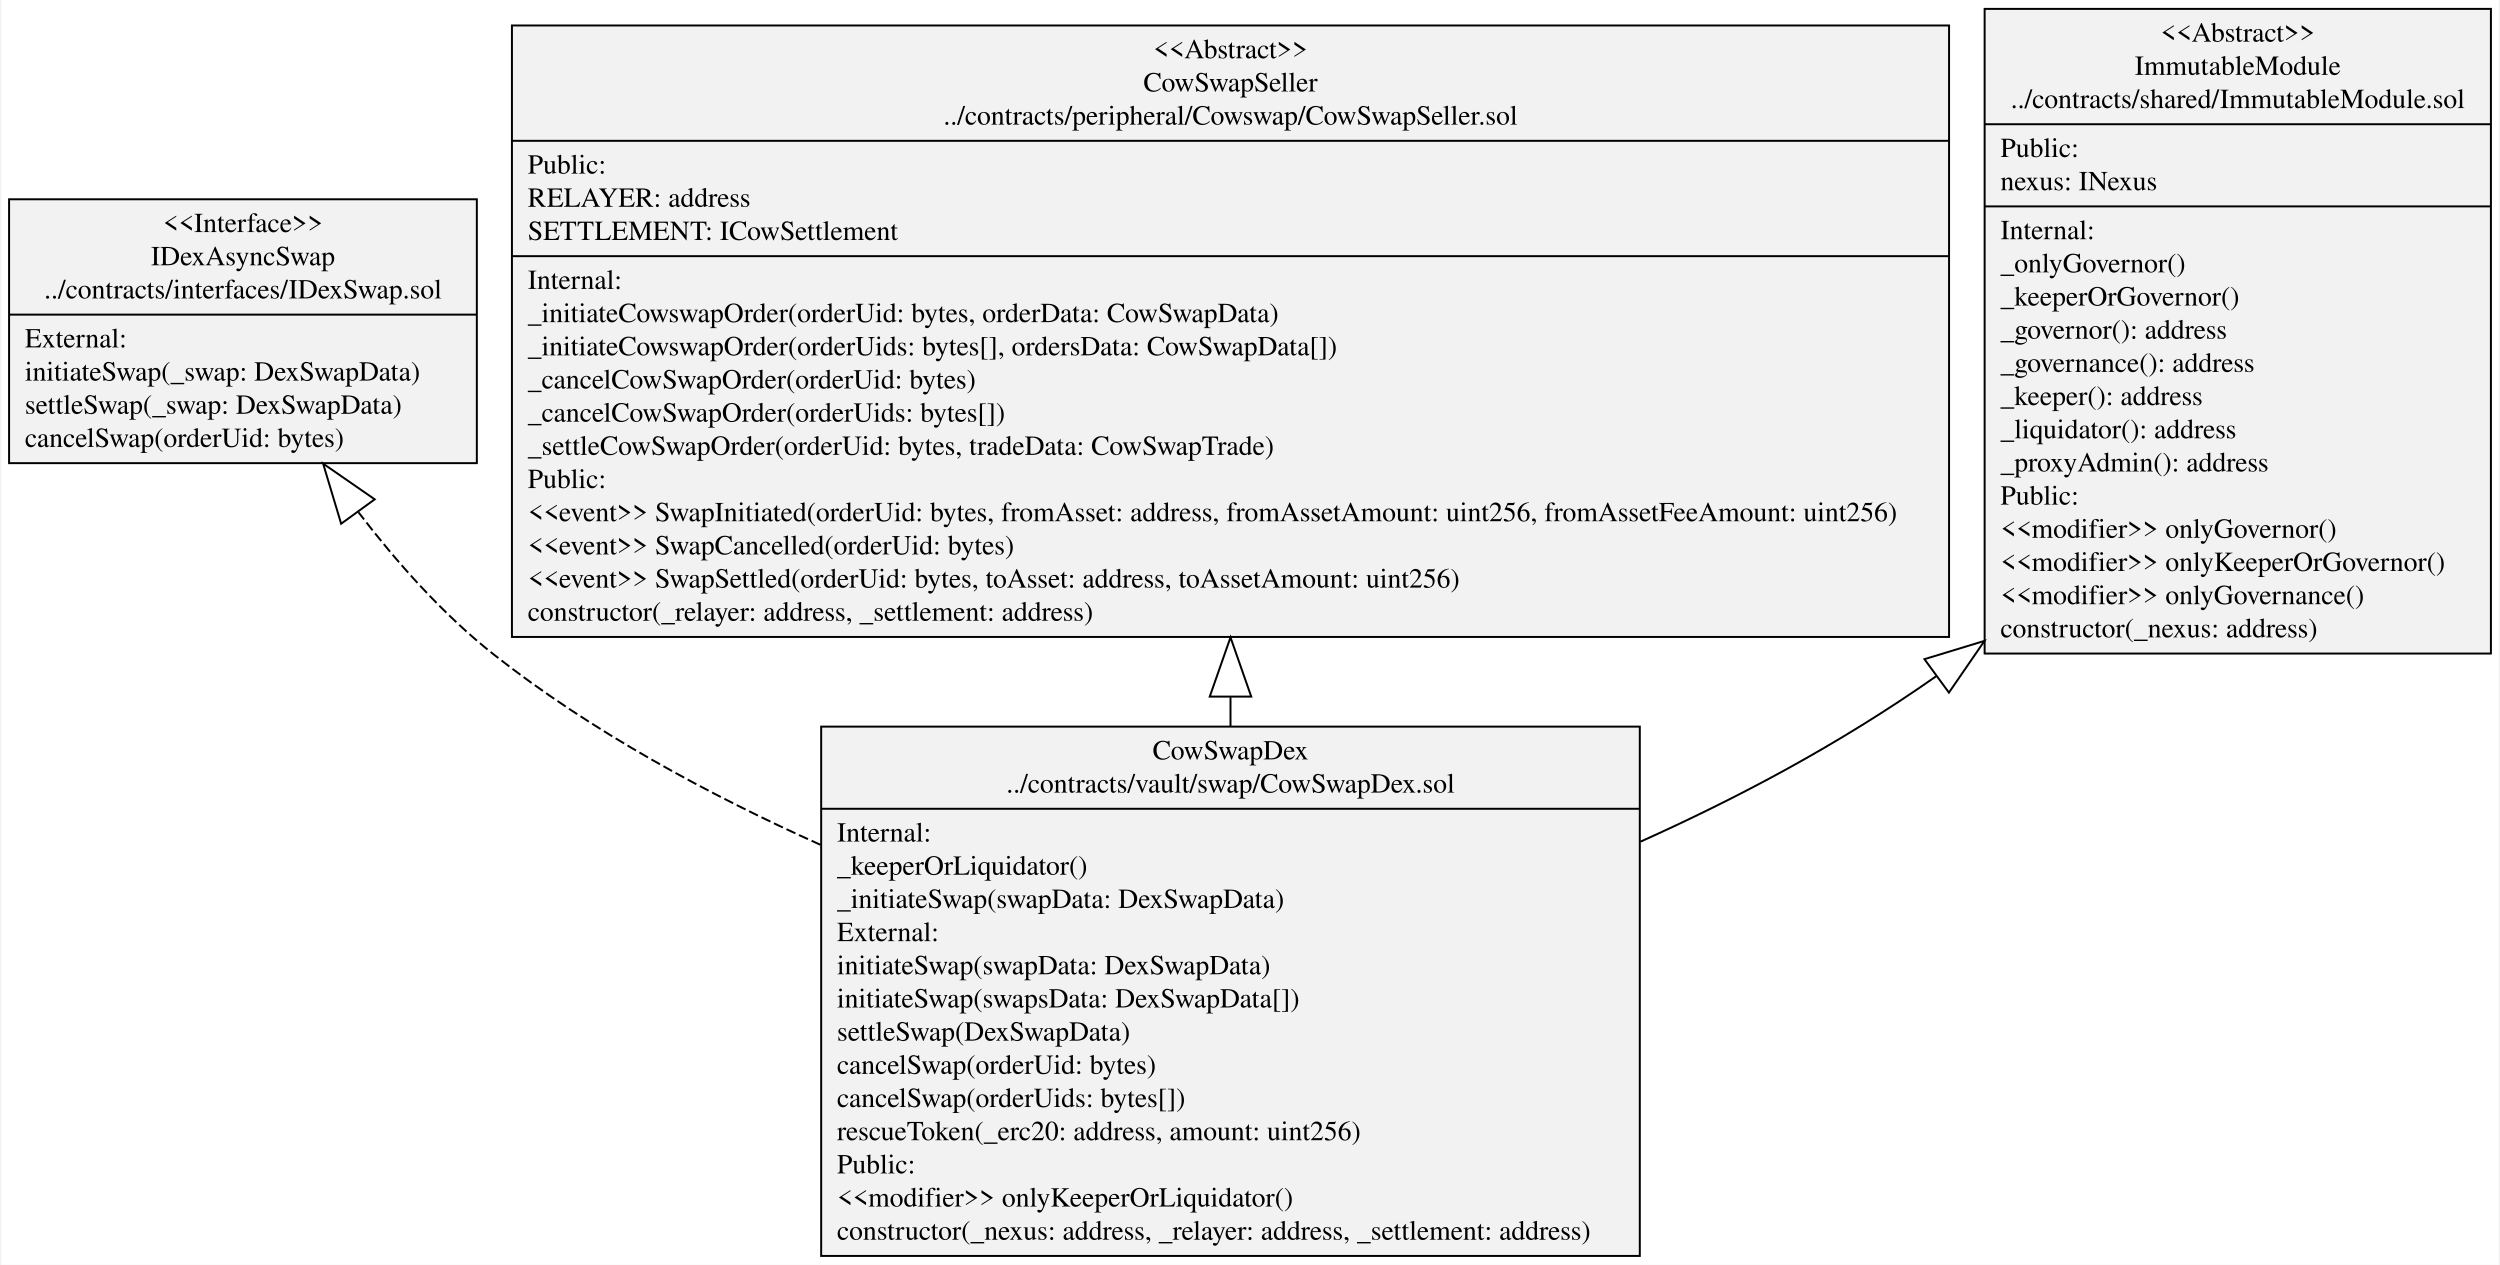
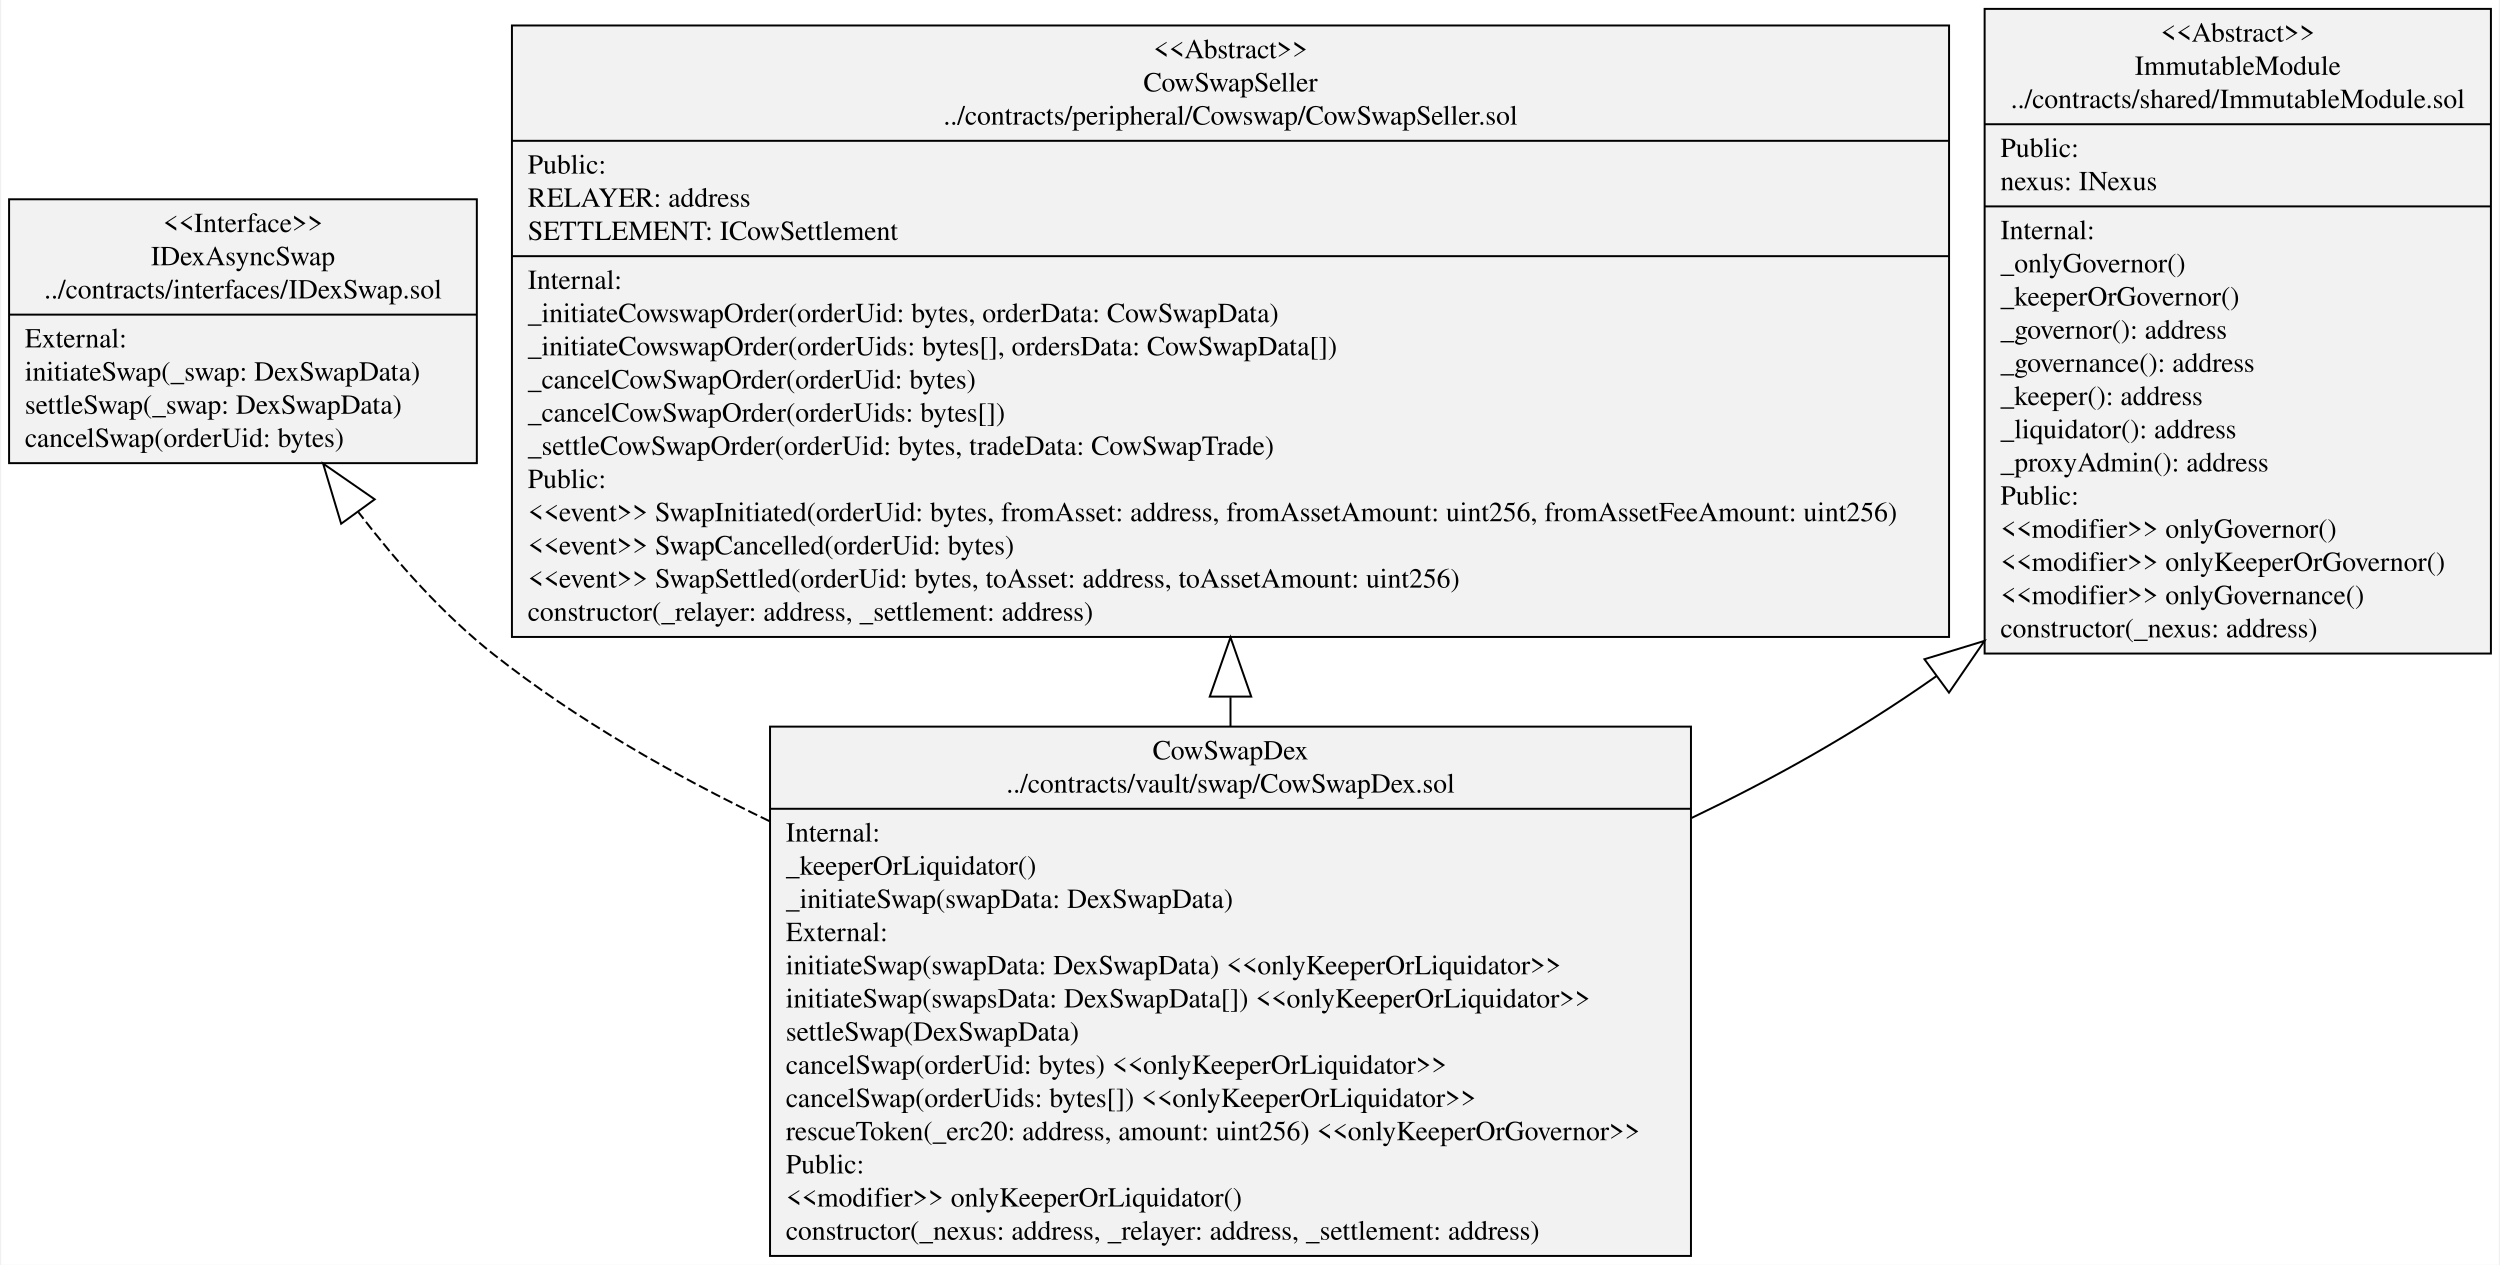
<svg xmlns="http://www.w3.org/2000/svg" width="1265pt" height="640pt" viewBox="0.00 0.00 1264.59 640.40">
  <g id="graph0" class="graph" transform="scale(1 1) rotate(0) translate(4 636.4)">
    <polygon fill="white" stroke="transparent" points="-4,4 -4,-636.4 1260.59,-636.4 1260.59,4 -4,4" />
    <g id="node1" class="node">
      <polygon fill="#f2f2f2" stroke="black" points="0,-401.9 0,-535.5 236.83,-535.5 236.83,-401.9 0,-401.9" />
      <text text-anchor="middle" x="118.42" y="-518.9" font-family="Times,serif" font-size="14.00">&lt;&lt;Interface&gt;&gt;</text>
      <text text-anchor="middle" x="118.42" y="-502.1" font-family="Times,serif" font-size="14.00">IDexAsyncSwap</text>
      <text text-anchor="middle" x="118.42" y="-485.3" font-family="Times,serif" font-size="14.00">../contracts/interfaces/IDexSwap.sol</text>
      <polyline fill="none" stroke="black" points="0,-477.1 236.83,-477.1 " />
      <text text-anchor="start" x="8" y="-460.5" font-family="Times,serif" font-size="14.00">External:</text>
      <text text-anchor="start" x="8" y="-443.7" font-family="Times,serif" font-size="14.00">     initiateSwap(_swap: DexSwapData)</text>
      <text text-anchor="start" x="8" y="-426.9" font-family="Times,serif" font-size="14.00">     settleSwap(_swap: DexSwapData)</text>
      <text text-anchor="start" x="8" y="-410.1" font-family="Times,serif" font-size="14.00">     cancelSwap(orderUid: bytes)</text>
    </g>
    <g id="node2" class="node">
      <polygon fill="#f2f2f2" stroke="black" points="254.6,-313.9 254.6,-623.5 982.24,-623.5 982.24,-313.9 254.6,-313.9" />
      <text text-anchor="middle" x="618.42" y="-606.9" font-family="Times,serif" font-size="14.00">&lt;&lt;Abstract&gt;&gt;</text>
      <text text-anchor="middle" x="618.42" y="-590.1" font-family="Times,serif" font-size="14.00">CowSwapSeller</text>
      <text text-anchor="middle" x="618.42" y="-573.3" font-family="Times,serif" font-size="14.00">../contracts/peripheral/Cowswap/CowSwapSeller.sol</text>
      <polyline fill="none" stroke="black" points="254.6,-565.1 982.24,-565.1 " />
      <text text-anchor="start" x="262.6" y="-548.5" font-family="Times,serif" font-size="14.00">Public:</text>
      <text text-anchor="start" x="262.6" y="-531.7" font-family="Times,serif" font-size="14.00">   RELAYER: address</text>
      <text text-anchor="start" x="262.6" y="-514.9" font-family="Times,serif" font-size="14.00">   SETTLEMENT: ICowSettlement</text>
      <polyline fill="none" stroke="black" points="254.6,-506.7 982.24,-506.7 " />
      <text text-anchor="start" x="262.6" y="-490.1" font-family="Times,serif" font-size="14.00">Internal:</text>
      <text text-anchor="start" x="262.6" y="-473.3" font-family="Times,serif" font-size="14.00">    _initiateCowswapOrder(orderUid: bytes, orderData: CowSwapData)</text>
      <text text-anchor="start" x="262.6" y="-456.5" font-family="Times,serif" font-size="14.00">    _initiateCowswapOrder(orderUids: bytes[], ordersData: CowSwapData[])</text>
      <text text-anchor="start" x="262.6" y="-439.7" font-family="Times,serif" font-size="14.00">    _cancelCowSwapOrder(orderUid: bytes)</text>
      <text text-anchor="start" x="262.6" y="-422.9" font-family="Times,serif" font-size="14.00">    _cancelCowSwapOrder(orderUids: bytes[])</text>
      <text text-anchor="start" x="262.6" y="-406.1" font-family="Times,serif" font-size="14.00">    _settleCowSwapOrder(orderUid: bytes, tradeData: CowSwapTrade)</text>
      <text text-anchor="start" x="262.6" y="-389.3" font-family="Times,serif" font-size="14.00">Public:</text>
      <text text-anchor="start" x="262.6" y="-372.5" font-family="Times,serif" font-size="14.00">    &lt;&lt;event&gt;&gt; SwapInitiated(orderUid: bytes, fromAsset: address, fromAssetAmount: uint256, fromAssetFeeAmount: uint256)</text>
      <text text-anchor="start" x="262.6" y="-355.7" font-family="Times,serif" font-size="14.00">    &lt;&lt;event&gt;&gt; SwapCancelled(orderUid: bytes)</text>
      <text text-anchor="start" x="262.6" y="-338.9" font-family="Times,serif" font-size="14.00">    &lt;&lt;event&gt;&gt; SwapSettled(orderUid: bytes, toAsset: address, toAssetAmount: uint256)</text>
      <text text-anchor="start" x="262.6" y="-322.1" font-family="Times,serif" font-size="14.00">    constructor(_relayer: address, _settlement: address)</text>
    </g>
    <g id="node3" class="node">
      <polygon fill="#f2f2f2" stroke="black" points="1000.25,-305.5 1000.25,-631.9 1256.59,-631.9 1256.59,-305.5 1000.25,-305.5" />
      <text text-anchor="middle" x="1128.42" y="-615.3" font-family="Times,serif" font-size="14.00">&lt;&lt;Abstract&gt;&gt;</text>
      <text text-anchor="middle" x="1128.42" y="-598.5" font-family="Times,serif" font-size="14.00">ImmutableModule</text>
      <text text-anchor="middle" x="1128.42" y="-581.7" font-family="Times,serif" font-size="14.00">../contracts/shared/ImmutableModule.sol</text>
      <polyline fill="none" stroke="black" points="1000.25,-573.5 1256.59,-573.5 " />
      <text text-anchor="start" x="1008.25" y="-556.9" font-family="Times,serif" font-size="14.00">Public:</text>
      <text text-anchor="start" x="1008.25" y="-540.1" font-family="Times,serif" font-size="14.00">   nexus: INexus</text>
      <polyline fill="none" stroke="black" points="1000.25,-531.9 1256.59,-531.9 " />
      <text text-anchor="start" x="1008.25" y="-515.3" font-family="Times,serif" font-size="14.00">Internal:</text>
      <text text-anchor="start" x="1008.25" y="-498.5" font-family="Times,serif" font-size="14.00">    _onlyGovernor()</text>
      <text text-anchor="start" x="1008.25" y="-481.7" font-family="Times,serif" font-size="14.00">    _keeperOrGovernor()</text>
      <text text-anchor="start" x="1008.25" y="-464.9" font-family="Times,serif" font-size="14.00">    _governor(): address</text>
      <text text-anchor="start" x="1008.25" y="-448.1" font-family="Times,serif" font-size="14.00">    _governance(): address</text>
      <text text-anchor="start" x="1008.25" y="-431.3" font-family="Times,serif" font-size="14.00">    _keeper(): address</text>
      <text text-anchor="start" x="1008.25" y="-414.5" font-family="Times,serif" font-size="14.00">    _liquidator(): address</text>
      <text text-anchor="start" x="1008.25" y="-397.7" font-family="Times,serif" font-size="14.00">    _proxyAdmin(): address</text>
      <text text-anchor="start" x="1008.25" y="-380.9" font-family="Times,serif" font-size="14.00">Public:</text>
      <text text-anchor="start" x="1008.25" y="-364.1" font-family="Times,serif" font-size="14.00">    &lt;&lt;modifier&gt;&gt; onlyGovernor()</text>
      <text text-anchor="start" x="1008.25" y="-347.3" font-family="Times,serif" font-size="14.00">    &lt;&lt;modifier&gt;&gt; onlyKeeperOrGovernor()</text>
      <text text-anchor="start" x="1008.25" y="-330.5" font-family="Times,serif" font-size="14.00">    &lt;&lt;modifier&gt;&gt; onlyGovernance()</text>
      <text text-anchor="start" x="1008.25" y="-313.7" font-family="Times,serif" font-size="14.00">    constructor(_nexus: address)</text>
    </g>
    <g id="node4" class="node">
-       <polygon fill="#f2f2f2" stroke="black" points="411.17,-0.5 411.17,-268.5 825.66,-268.5 825.66,-0.5 411.17,-0.5" />
+       <polygon fill="#f2f2f2" stroke="black" points="385.28,-0.5 385.28,-268.5 851.56,-268.5 851.56,-0.5 385.28,-0.5" />
      <text text-anchor="middle" x="618.42" y="-251.9" font-family="Times,serif" font-size="14.00">CowSwapDex</text>
      <text text-anchor="middle" x="618.42" y="-235.1" font-family="Times,serif" font-size="14.00">../contracts/vault/swap/CowSwapDex.sol</text>
-       <polyline fill="none" stroke="black" points="411.17,-226.9 825.66,-226.9 " />
-       <text text-anchor="start" x="419.17" y="-210.3" font-family="Times,serif" font-size="14.00">Internal:</text>
-       <text text-anchor="start" x="419.17" y="-193.5" font-family="Times,serif" font-size="14.00">    _keeperOrLiquidator()</text>
-       <text text-anchor="start" x="419.17" y="-176.7" font-family="Times,serif" font-size="14.00">    _initiateSwap(swapData: DexSwapData)</text>
-       <text text-anchor="start" x="419.17" y="-159.9" font-family="Times,serif" font-size="14.00">External:</text>
-       <text text-anchor="start" x="419.17" y="-143.1" font-family="Times,serif" font-size="14.00">    initiateSwap(swapData: DexSwapData)</text>
-       <text text-anchor="start" x="419.17" y="-126.3" font-family="Times,serif" font-size="14.00">    initiateSwap(swapsData: DexSwapData[])</text>
-       <text text-anchor="start" x="419.17" y="-109.5" font-family="Times,serif" font-size="14.00">    settleSwap(DexSwapData)</text>
-       <text text-anchor="start" x="419.17" y="-92.7" font-family="Times,serif" font-size="14.00">    cancelSwap(orderUid: bytes)</text>
-       <text text-anchor="start" x="419.17" y="-75.9" font-family="Times,serif" font-size="14.00">    cancelSwap(orderUids: bytes[])</text>
-       <text text-anchor="start" x="419.17" y="-59.1" font-family="Times,serif" font-size="14.00">    rescueToken(_erc20: address, amount: uint256)</text>
-       <text text-anchor="start" x="419.17" y="-42.3" font-family="Times,serif" font-size="14.00">Public:</text>
-       <text text-anchor="start" x="419.17" y="-25.5" font-family="Times,serif" font-size="14.00">    &lt;&lt;modifier&gt;&gt; onlyKeeperOrLiquidator()</text>
-       <text text-anchor="start" x="419.17" y="-8.7" font-family="Times,serif" font-size="14.00">    constructor(_nexus: address, _relayer: address, _settlement: address)</text>
+       <polyline fill="none" stroke="black" points="385.28,-226.9 851.56,-226.9 " />
+       <text text-anchor="start" x="393.28" y="-210.3" font-family="Times,serif" font-size="14.00">Internal:</text>
+       <text text-anchor="start" x="393.28" y="-193.5" font-family="Times,serif" font-size="14.00">    _keeperOrLiquidator()</text>
+       <text text-anchor="start" x="393.28" y="-176.7" font-family="Times,serif" font-size="14.00">    _initiateSwap(swapData: DexSwapData)</text>
+       <text text-anchor="start" x="393.28" y="-159.9" font-family="Times,serif" font-size="14.00">External:</text>
+       <text text-anchor="start" x="393.28" y="-143.1" font-family="Times,serif" font-size="14.00">    initiateSwap(swapData: DexSwapData) &lt;&lt;onlyKeeperOrLiquidator&gt;&gt;</text>
+       <text text-anchor="start" x="393.28" y="-126.3" font-family="Times,serif" font-size="14.00">    initiateSwap(swapsData: DexSwapData[]) &lt;&lt;onlyKeeperOrLiquidator&gt;&gt;</text>
+       <text text-anchor="start" x="393.28" y="-109.5" font-family="Times,serif" font-size="14.00">    settleSwap(DexSwapData)</text>
+       <text text-anchor="start" x="393.28" y="-92.7" font-family="Times,serif" font-size="14.00">    cancelSwap(orderUid: bytes) &lt;&lt;onlyKeeperOrLiquidator&gt;&gt;</text>
+       <text text-anchor="start" x="393.28" y="-75.9" font-family="Times,serif" font-size="14.00">    cancelSwap(orderUids: bytes[]) &lt;&lt;onlyKeeperOrLiquidator&gt;&gt;</text>
+       <text text-anchor="start" x="393.28" y="-59.1" font-family="Times,serif" font-size="14.00">    rescueToken(_erc20: address, amount: uint256) &lt;&lt;onlyKeeperOrGovernor&gt;&gt;</text>
+       <text text-anchor="start" x="393.28" y="-42.3" font-family="Times,serif" font-size="14.00">Public:</text>
+       <text text-anchor="start" x="393.28" y="-25.5" font-family="Times,serif" font-size="14.00">    &lt;&lt;modifier&gt;&gt; onlyKeeperOrLiquidator()</text>
+       <text text-anchor="start" x="393.28" y="-8.7" font-family="Times,serif" font-size="14.00">    constructor(_nexus: address, _relayer: address, _settlement: address)</text>
    </g>
    <g id="edge3" class="edge">
-       <path fill="none" stroke="black" stroke-dasharray="5,2" d="M410.87,-208.64C354.03,-234.13 294.59,-266.26 245.42,-305 219.85,-325.15 196.43,-351.48 176.86,-377.08" />
+       <path fill="none" stroke="black" stroke-dasharray="5,2" d="M385.06,-220.6C336.36,-243.96 287.18,-272.1 245.42,-305 219.85,-325.15 196.43,-351.48 176.86,-377.08" />
      <polygon fill="none" stroke="black" points="168.13,-371.23 158.99,-401.67 185.12,-383.58 168.13,-371.23" />
    </g>
    <g id="edge1" class="edge">
      <path fill="none" stroke="black" d="M618.42,-268.7C618.42,-273.56 618.42,-278.46 618.42,-283.37" />
      <polygon fill="none" stroke="black" points="607.92,-283.7 618.42,-313.7 628.92,-283.7 607.92,-283.7" />
    </g>
    <g id="edge2" class="edge">
-       <path fill="none" stroke="black" d="M826.02,-210.26C874.72,-232.17 925.44,-258.73 975.86,-294.11" />
-       <polygon fill="none" stroke="black" points="969.77,-302.66 1000.18,-311.91 982.17,-285.72 969.77,-302.66" />
+       <path fill="none" stroke="black" d="M851.85,-222.24C892.53,-241.72 933.64,-264.35 975.88,-294.09" />
+       <polygon fill="none" stroke="black" points="969.78,-302.63 1000.18,-311.91 982.2,-285.7 969.78,-302.63" />
    </g>
  </g>
</svg>
